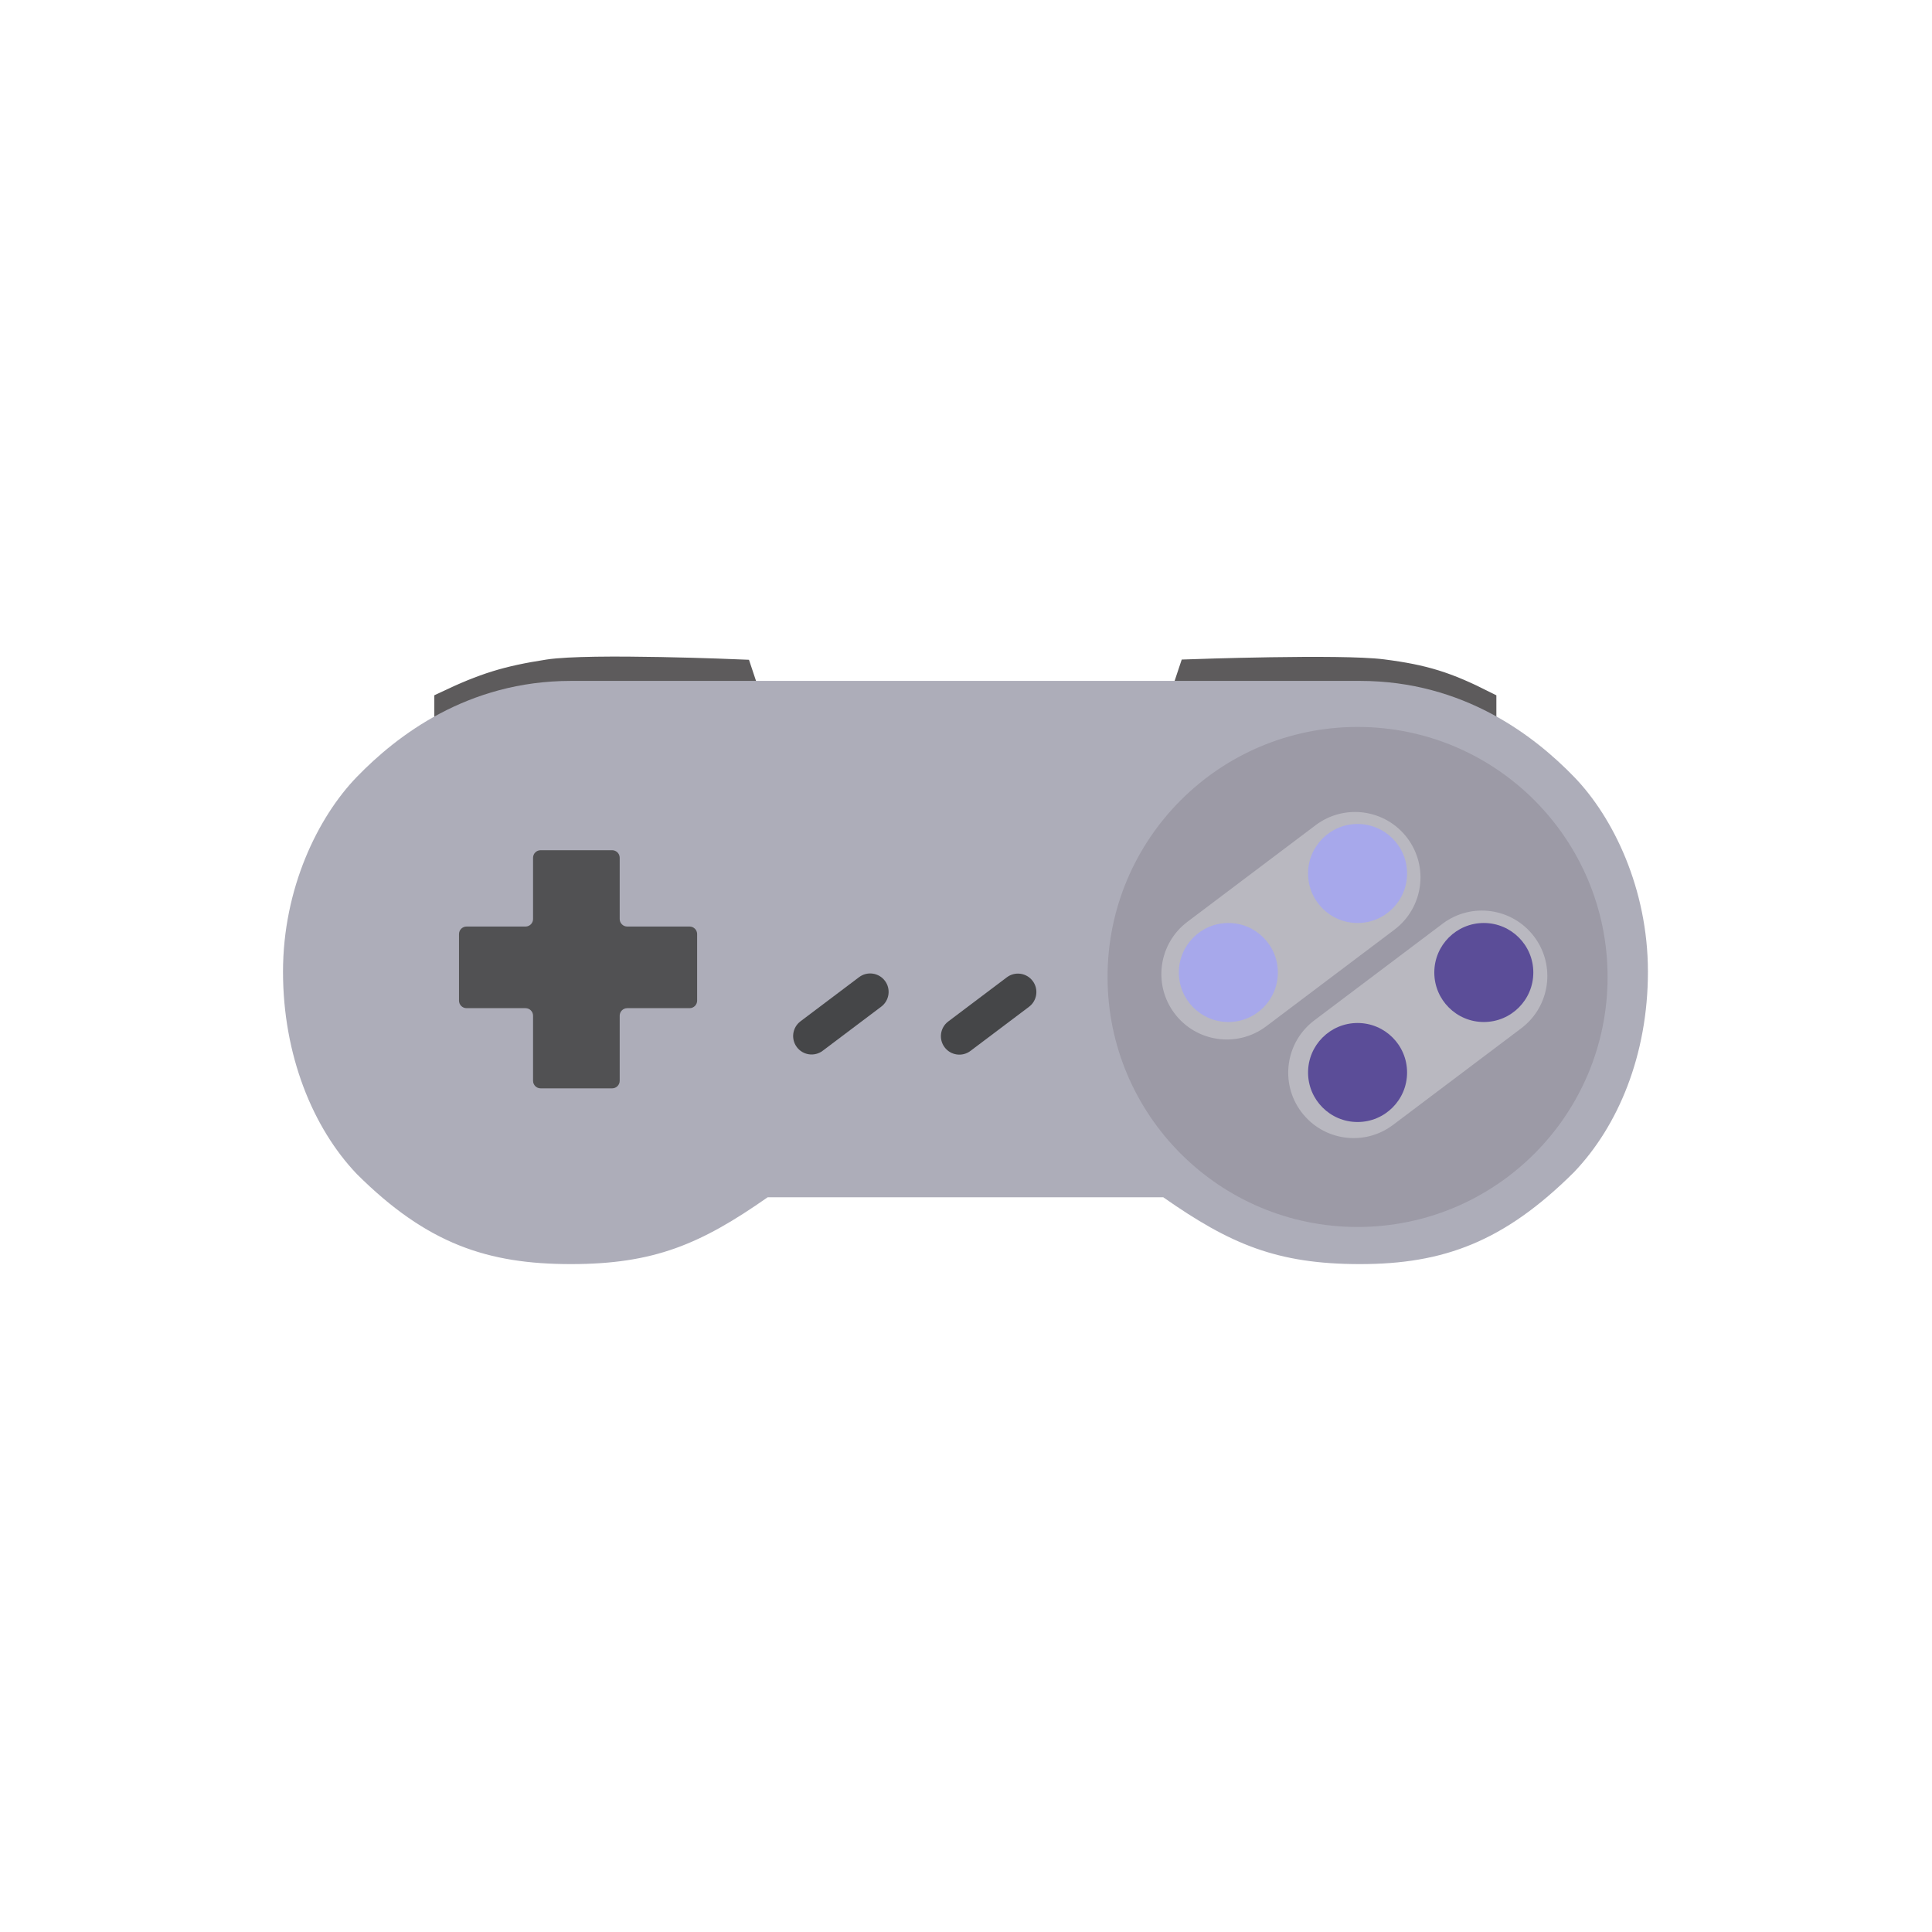
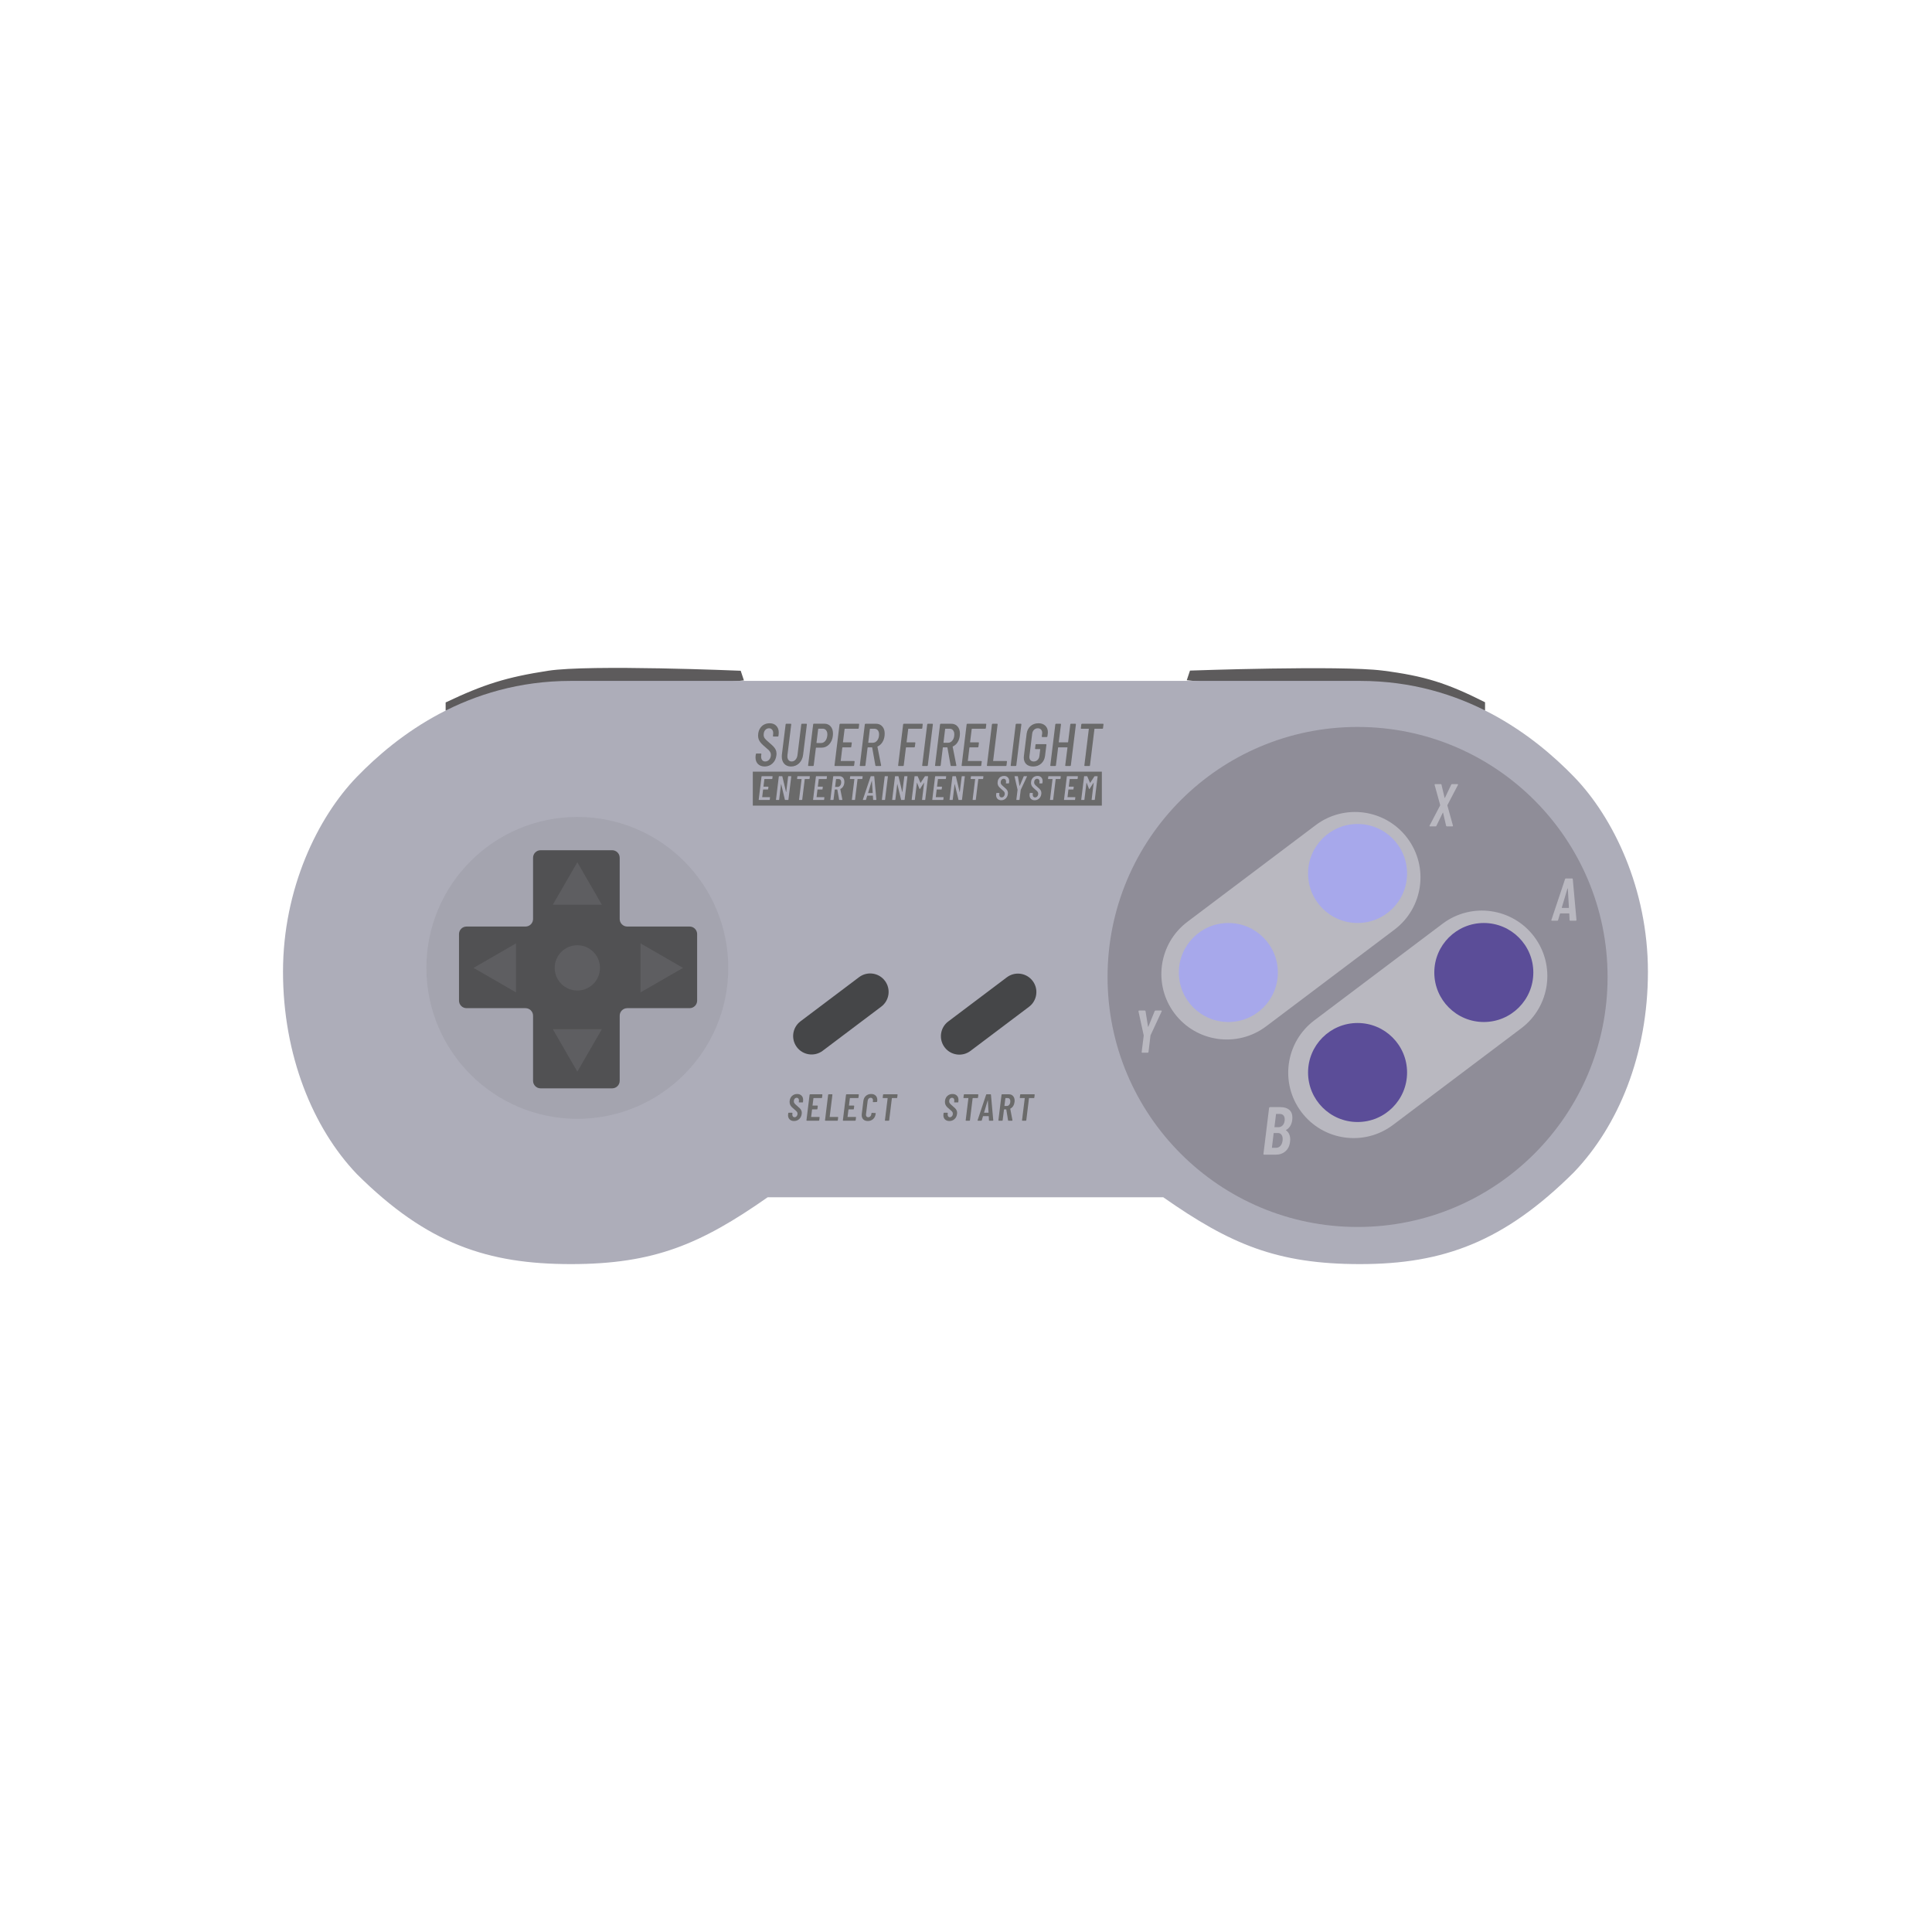
<svg xmlns="http://www.w3.org/2000/svg" width="1024" height="1024" fill="none" viewBox="0 0 1024 1024">
-   <path fill="#5D5B5C" stroke="#5D5B5C" stroke-width="12" d="M236.198 372.307v4.33l158.096-16.007-1.705-5.117s-80.009-3.405-102.074 0c-22.064 3.406-33.95 7.133-54.317 16.794Zm550.909-.09v4.329L629.011 360.54l1.706-5.117s79.788-2.849 102.073 0c22.286 2.849 34.156 6.624 54.317 16.794Z" />
+   <path fill="#5D5B5C" d="M236.198 372.307v4.33l158.096-16.007-1.705-5.117s-80.009-3.405-102.074 0c-22.064 3.406-33.95 7.133-54.317 16.794Zm550.909-.09v4.329L629.011 360.54l1.706-5.117s79.788-2.849 102.073 0c22.286 2.849 34.156 6.624 54.317 16.794Z" />
  <path fill="#ADADB9" d="M406.89 634.576h209.657C652.066 659.431 676.768 670 720.851 670c44.083 0 76.198-11.728 113.357-48.676 23.524-24.565 39.229-62.319 39.229-106.271s-18.348-81.869-39.229-103.386c-20.881-21.517-58.384-50.774-113.357-50.774H302.586c-54.973 0-92.476 29.257-113.357 50.774C168.347 433.184 150 471.101 150 515.053s15.705 82.756 39.229 107.321C226.388 659.321 258.502 670 302.586 670c44.083 0 68.785-10.569 104.304-35.424Z" />
-   <circle cx="719.539" cy="517.808" r="132.512" fill="#9C9AA6" />
+   <circle cx="719.539" cy="517.808" r="132.512" fill="#8F8D98" />
  <rect width="154.472" height="69.361" x="601.66" y="509.444" fill="#B9B8C0" rx="34.68" transform="rotate(-37 601.66 509.444)" />
  <rect width="154.472" height="69.361" x="668.896" y="561.703" fill="#B9B8C0" rx="34.68" transform="rotate(-37 668.896 561.703)" />
  <rect width="58.435" height="19.551" x="494.784" y="547.282" fill="#454648" rx="9.776" transform="rotate(-37 494.784 547.282)" />
  <rect width="58.435" height="19.551" x="416.467" y="547.202" fill="#454648" rx="9.776" transform="rotate(-37 416.467 547.202)" />
  <circle cx="719.539" cy="462.966" r="26.24" fill="#A7A8EB" />
  <circle cx="719.539" cy="568.451" r="26.24" fill="#5B4D98" />
  <circle cx="786.451" cy="515.447" r="26.24" fill="#5B4D98" />
  <circle cx="651.053" cy="515.447" r="26.24" fill="#A7A8EB" />
+   <path fill="#B9B8C0" d="M832.262 488c-.234 0-.352-.117-.352-.352l-.16-3.36c0-.107-.064-.16-.192-.16h-4.512c-.106 0-.181.053-.224.16l-.992 3.36c-.064.235-.213.352-.448.352h-2.816c-.277 0-.373-.139-.288-.416l7.232-21.632c.064-.235.214-.352.448-.352h3.296c.235 0 .352.117.352.352l1.952 21.632v.064c0 .235-.128.352-.384.352h-2.912Zm-4.48-6.944c-.021.107.032.16.16.16h3.424c.128 0 .192-.053.192-.16l-.576-10.112c0-.064-.021-.096-.064-.096-.042 0-.085.032-.128.096l-3.008 10.112Z" />
+   <path fill="#6A6A6A" d="M420.861 594.16c-.973 0-1.746-.28-2.32-.84-.573-.56-.86-1.3-.86-2.22 0-.133.014-.32.04-.56l.06-.52a.308.308 0 0 1 .08-.16.252.252 0 0 1 .18-.08h1.76c.147 0 .22.08.22.24l-.06.4c-.013.067-.02.173-.02.32 0 .44.107.787.32 1.04.214.253.494.38.84.38.44 0 .814-.18 1.12-.54.32-.36.48-.82.48-1.38 0-.4-.126-.747-.38-1.04-.24-.293-.7-.72-1.38-1.28-.533-.44-.966-.827-1.3-1.16a4.776 4.776 0 0 1-.82-1.18c-.213-.453-.32-.973-.32-1.56 0-.107.014-.293.04-.56.134-1.107.567-1.987 1.3-2.64.734-.653 1.627-.98 2.68-.98.974 0 1.74.287 2.3.86.574.56.86 1.32.86 2.28 0 .12-.013.327-.04.62l-.04.48a.34.34 0 0 1-.1.18.291.291 0 0 1-.18.06h-1.74a.217.217 0 0 1-.16-.06c-.04-.053-.053-.113-.04-.18l.06-.52c.014-.08.02-.193.02-.34 0-.427-.106-.76-.32-1-.213-.253-.5-.38-.86-.38-.426 0-.793.173-1.1.52-.293.333-.44.793-.44 1.38 0 .387.12.74.36 1.06.24.307.674.727 1.3 1.26.64.533 1.134.973 1.48 1.32.347.347.614.72.8 1.12.187.387.28.827.28 1.32 0 .12-.013.313-.04.58-.146 1.147-.593 2.06-1.34 2.74-.746.68-1.653 1.02-2.72 1.02Zm14.84-12.4a.34.34 0 0 1-.1.18.216.216 0 0 1-.16.06h-4.2c-.066 0-.1.033-.1.1l-.48 3.78c0 .067.034.1.1.1h2.48a.19.19 0 0 1 .16.08c.04.04.054.093.04.16l-.2 1.54a.245.245 0 0 1-.08.18.291.291 0 0 1-.18.06h-2.48c-.066 0-.1.033-.1.1l-.48 3.8c0 .067.034.1.1.1h4.18a.19.19 0 0 1 .16.08c.04.04.054.093.04.16l-.18 1.52a.34.34 0 0 1-.1.18.216.216 0 0 1-.16.06h-6.3c-.146 0-.22-.08-.22-.24l1.66-13.52a.26.26 0 0 1 .1-.16.252.252 0 0 1 .18-.08h6.3a.19.19 0 0 1 .16.08c.04.04.054.093.04.16l-.18 1.52Zm1.798 12.24c-.147 0-.22-.08-.22-.24l1.66-13.52a.251.251 0 0 1 .1-.16.249.249 0 0 1 .18-.08h1.78c.066 0 .12.027.16.08.04.04.053.093.04.16l-1.44 11.66c0 .067.033.1.1.1h4.18c.066 0 .12.027.16.08.04.04.053.093.04.16l-.18 1.52a.353.353 0 0 1-.1.18.217.217 0 0 1-.16.06h-6.3Zm17.506-12.24a.34.34 0 0 1-.1.18.216.216 0 0 1-.16.06h-4.2c-.066 0-.1.033-.1.1l-.48 3.78c0 .067.034.1.1.1h2.48a.19.19 0 0 1 .16.08c.04.04.054.093.04.16l-.2 1.54a.245.245 0 0 1-.08.18.291.291 0 0 1-.18.06h-2.48c-.066 0-.1.033-.1.1l-.48 3.8c0 .067.034.1.1.1h4.18a.19.19 0 0 1 .16.08c.04.04.054.093.04.16l-.18 1.52a.34.34 0 0 1-.1.18.216.216 0 0 1-.16.06h-6.3c-.146 0-.22-.08-.22-.24l1.66-13.52a.26.26 0 0 1 .1-.16.252.252 0 0 1 .18-.08h6.3a.19.19 0 0 1 .16.08c.04.04.054.093.04.16l-.18 1.52Zm4.958 12.4c-1 0-1.794-.28-2.38-.84-.574-.573-.86-1.347-.86-2.32 0-.133.013-.333.04-.6l.84-6.82c.133-1.147.573-2.053 1.32-2.72.76-.68 1.693-1.02 2.8-1.02 1 0 1.793.28 2.38.84.586.56.88 1.327.88 2.3 0 .133-.014.333-.04.6l-.04.24a.249.249 0 0 1-.08.18.252.252 0 0 1-.18.08l-1.8.08c-.16 0-.234-.08-.22-.24l.06-.5c.013-.067.02-.16.02-.28 0-.4-.114-.713-.34-.94-.214-.24-.514-.36-.9-.36-.414 0-.767.147-1.06.44-.28.293-.454.673-.52 1.14l-.88 7.16c-.014.067-.02.16-.02.28 0 .4.106.72.32.96.226.227.526.34.9.34.426 0 .786-.147 1.08-.44.293-.293.473-.673.54-1.14l.06-.5c0-.067.026-.12.08-.16a.249.249 0 0 1 .18-.08l1.78.08c.146 0 .22.08.22.24l-.04.24c-.134 1.133-.58 2.047-1.34 2.74-.76.68-1.694 1.02-2.8 1.02ZM475.529 580a.19.19 0 0 1 .16.08c.04.04.054.093.04.16l-.18 1.52a.34.34 0 0 1-.1.18.216.216 0 0 1-.16.06h-2.46c-.053 0-.093.033-.12.1l-1.42 11.66a.34.34 0 0 1-.1.18.216.216 0 0 1-.16.06h-1.8a.217.217 0 0 1-.16-.06c-.04-.053-.053-.113-.04-.18l1.44-11.66c0-.067-.033-.1-.1-.1h-2.32a.217.217 0 0 1-.16-.06c-.04-.053-.053-.113-.04-.18l.18-1.52a.308.308 0 0 1 .08-.16.252.252 0 0 1 .18-.08h7.24Zm27.663 14.16c-.973 0-1.746-.28-2.32-.84-.573-.56-.86-1.3-.86-2.22 0-.133.014-.32.04-.56l.06-.52a.308.308 0 0 1 .08-.16.252.252 0 0 1 .18-.08h1.76c.147 0 .22.08.22.24l-.06.4c-.013.067-.02.173-.02.32 0 .44.107.787.32 1.04.214.253.494.38.84.38.44 0 .814-.18 1.12-.54.32-.36.48-.82.48-1.38 0-.4-.126-.747-.38-1.04-.24-.293-.7-.72-1.38-1.28-.533-.44-.966-.827-1.3-1.16a4.776 4.776 0 0 1-.82-1.18c-.213-.453-.32-.973-.32-1.56 0-.107.014-.293.04-.56.134-1.107.567-1.987 1.3-2.64.734-.653 1.627-.98 2.68-.98.974 0 1.74.287 2.3.86.574.56.86 1.32.86 2.28 0 .12-.013.327-.04.62l-.04.48a.34.34 0 0 1-.1.18.291.291 0 0 1-.18.06h-1.74a.217.217 0 0 1-.16-.06c-.04-.053-.053-.113-.04-.18l.06-.52c.014-.08.02-.193.02-.34 0-.427-.106-.76-.32-1-.213-.253-.5-.38-.86-.38-.426 0-.793.173-1.1.52-.293.333-.44.793-.44 1.38 0 .387.12.74.36 1.06.24.307.674.727 1.3 1.26.64.533 1.134.973 1.48 1.32.347.347.614.72.8 1.12.187.387.28.827.28 1.32 0 .12-.013.313-.04.58-.146 1.147-.593 2.06-1.34 2.74-.746.68-1.653 1.02-2.72 1.02ZM518.335 580c.066 0 .12.027.16.08.04.04.053.093.04.16l-.18 1.52a.353.353 0 0 1-.1.18.217.217 0 0 1-.16.06h-2.46c-.054 0-.094.033-.12.1l-1.42 11.66a.353.353 0 0 1-.1.18.217.217 0 0 1-.16.06h-1.8a.216.216 0 0 1-.16-.06.214.214 0 0 1-.04-.18l1.44-11.66c0-.067-.034-.1-.1-.1h-2.32a.216.216 0 0 1-.16-.06.214.214 0 0 1-.04-.18l.18-1.52a.3.3 0 0 1 .08-.16.249.249 0 0 1 .18-.08h7.24Zm6.052 14c-.147 0-.22-.073-.22-.22l-.1-2.1c0-.067-.04-.1-.12-.1h-2.82c-.067 0-.114.033-.14.1l-.62 2.1c-.04.147-.134.22-.28.22h-1.76c-.174 0-.234-.087-.18-.26l4.52-13.52c.04-.147.133-.22.28-.22h2.06c.146 0 .22.073.22.22l1.22 13.52v.04c0 .147-.08.22-.24.22h-1.82Zm-2.8-4.34c-.014.067.02.1.1.1h2.14c.08 0 .12-.033.12-.1l-.36-6.32c0-.04-.014-.06-.04-.06-.027 0-.054.02-.08.06l-1.88 6.32Zm12.947 4.34c-.134 0-.214-.067-.24-.2l-.94-5.74c0-.013-.007-.027-.02-.04-.014-.027-.034-.04-.06-.04h-1.04c-.067 0-.1.033-.1.1l-.7 5.68a.353.353 0 0 1-.1.18.217.217 0 0 1-.16.06h-1.78c-.147 0-.22-.08-.22-.24l1.66-13.52a.251.251 0 0 1 .1-.16.249.249 0 0 1 .18-.08h3.64c.933 0 1.666.313 2.2.94.546.613.82 1.433.82 2.46 0 .133-.014.36-.04.68-.107.827-.354 1.54-.74 2.14a3.855 3.855 0 0 1-1.46 1.36c-.054.013-.08.053-.08.12l1.16 6.02v.08c0 .133-.074.2-.22.2h-1.86Zm-1.56-12c-.067 0-.1.033-.1.1l-.5 3.98c0 .067.026.1.08.1h1.2c.52 0 .953-.227 1.3-.68.36-.467.54-1.08.54-1.84 0-.52-.12-.927-.36-1.22-.24-.293-.567-.44-.98-.44h-1.18Zm15.225-2c.066 0 .12.027.16.08.04.04.053.093.04.16l-.18 1.52a.353.353 0 0 1-.1.18.217.217 0 0 1-.16.06h-2.46c-.054 0-.094.033-.12.1l-1.42 11.66a.353.353 0 0 1-.1.18.217.217 0 0 1-.16.06h-1.8a.216.216 0 0 1-.16-.06.214.214 0 0 1-.04-.18l1.44-11.66c0-.067-.034-.1-.1-.1h-2.32a.216.216 0 0 1-.16-.06c-.04-.053-.054-.113-.04-.18l.18-1.52a.3.3 0 0 1 .08-.16.249.249 0 0 1 .18-.08h7.24Z" />
+   <path fill="#B9B8C0" d="M605.43 557.968a.347.347 0 0 1-.256-.096.347.347 0 0 1-.064-.288l1.088-8.736-.032-.192-2.752-12.608v-.096c0-.107.032-.192.096-.256a.347.347 0 0 1 .256-.096h2.976c.235 0 .374.107.416.32l1.312 8.224c0 .064.022.096.064.096.064 0 .107-.032.128-.096l3.328-8.224c.107-.213.267-.32.48-.32h2.976c.128 0 .214.043.256.128.064.064.064.171 0 .32l-5.856 12.608-.064.192-1.056 8.736a.548.548 0 0 1-.16.288.345.345 0 0 1-.256.096h-2.88ZM757.952 438c-.128 0-.214-.043-.256-.128-.043-.085-.032-.192.032-.32l5.568-10.656a.215.215 0 0 0 .032-.192l-2.944-10.656-.032-.128c0-.213.117-.32.352-.32h2.944c.234 0 .362.107.384.32l1.632 6.944c0 .064.021.096.064.096.064 0 .106-.032.128-.096l3.296-6.944c.106-.213.256-.32.448-.32h2.912c.149 0 .234.043.256.128.042.085.032.192-.032.32l-5.568 10.656-.032.192 2.944 10.656.032.128c0 .213-.118.32-.352.32h-2.88c-.214 0-.352-.107-.416-.32l-1.6-6.912c0-.064-.022-.096-.064-.096-.043 0-.075.032-.096.096l-3.36 6.912c-.064.213-.214.32-.448.32h-2.944Zm-74.184 167.016c-.24 2.232-1.056 3.96-2.448 5.184-1.392 1.2-3.108 1.8-5.148 1.8h-6.12c-.264 0-.396-.144-.396-.432l2.988-24.336a.46.46 0 0 1 .18-.288.448.448 0 0 1 .324-.144h5.508c1.992 0 3.54.468 4.644 1.404 1.128.936 1.692 2.328 1.692 4.176 0 .264-.024.66-.072 1.188-.312 2.472-1.38 4.236-3.204 5.292-.144.072-.18.144-.108.216 1.488 1.104 2.232 2.712 2.232 4.824 0 .216-.024.588-.072 1.116Zm-7.272-14.616c-.12 0-.18.06-.18.18l-.828 6.696c-.048.12 0 .18.144.18h1.764c.96 0 1.74-.3 2.34-.9.624-.6 1.008-1.452 1.152-2.556.024-.168.036-.408.036-.72 0-.912-.228-1.62-.684-2.124-.456-.504-1.116-.756-1.98-.756h-1.764Zm-.18 17.964c.936 0 1.704-.336 2.304-1.008.624-.672 1.02-1.62 1.188-2.844a7.16 7.16 0 0 0 .036-.828c0-.984-.228-1.752-.684-2.304-.432-.576-1.056-.864-1.872-.864h-2.016c-.144 0-.216.06-.216.18l-.9 7.488c-.048.12 0 .18.144.18h2.016Z" />
+   <circle cx="306" cy="513" r="80" fill="#A4A4AF" />
  <path fill="#515153" d="M278.533 491.084h-31.25a4 4 0 0 0-4 4v35.266a4 4 0 0 0 4 4h31.25a4 4 0 0 1 4 4v34.498a4 4 0 0 0 4 4h37.919a4 4 0 0 0 4-4V538.35a4 4 0 0 1 4-4h33.046a4 4 0 0 0 4-4v-35.266a4 4 0 0 0-4-4h-33.046a4 4 0 0 1-4-4v-32.45a4 4 0 0 0-4-4h-37.919a4 4 0 0 0-4 4v32.45a4 4 0 0 1-4 4Z" />
+   <path fill="#5E5E61" d="m306 568-12.99-22.5h25.98L306 568Zm-55-55 22.5-12.99v25.98L251 513Zm55-56 12.99 22.5h-25.98L306 457Zm56 56-22.5 12.99v-25.98L362 513Z" />
+   <circle cx="306" cy="513" r="12" fill="#5E5E61" />
+   <path fill="#6A6A6A" d="M399 409h185v18H399z" />
+   <path fill="#ADADB9" d="M409.351 412.714c-.024.12-.09.18-.198.18h-3.942a.138.138 0 0 0-.054.018c-.012.012-.018.03-.018.054l-.486 3.906c0 .048.024.072.072.072h2.412c.12 0 .168.06.144.18l-.144 1.134c0 .048-.018.09-.054.126a.173.173 0 0 1-.126.054h-2.412c-.036 0-.066.024-.09.072l-.468 3.924c-.012.012-.012.03 0 .054.012.012.03.018.054.018h3.924c.108 0 .162.06.162.18l-.144 1.134c-.024.12-.09.18-.198.18h-5.508a.173.173 0 0 1-.126-.054.151.151 0 0 1-.018-.126l1.494-12.24a.267.267 0 0 1 .072-.126.173.173 0 0 1 .126-.054h5.508c.12 0 .168.06.144.18l-.126 1.134Zm8.369-1.134c.024-.12.09-.18.198-.18h1.314c.048 0 .084.018.108.054a.125.125 0 0 1 .036.126l-1.494 12.24c-.024.12-.09.18-.198.18h-1.512c-.096 0-.15-.048-.162-.144l-1.962-8.226c-.012-.024-.03-.03-.054-.018-.024 0-.036.012-.036.036l-.99 8.172c-.024.12-.09.18-.198.18h-1.332a.173.173 0 0 1-.126-.054.151.151 0 0 1-.018-.126l1.494-12.24a.267.267 0 0 1 .072-.126.173.173 0 0 1 .126-.054h1.494c.084 0 .144.048.18.144l1.962 8.226c.012.036.03.054.054.054.024-.012.036-.036.036-.072l1.008-8.172Zm11.364-.18c.048 0 .084.018.108.054a.125.125 0 0 1 .036.126l-.144 1.134c0 .048-.018.09-.054.126a.195.195 0 0 1-.144.054H426.6c-.048 0-.072.024-.072.072l-1.332 10.854c-.024.12-.09.18-.198.18h-1.332c-.12 0-.168-.06-.144-.18l1.332-10.854c0-.048-.024-.072-.072-.072h-2.16c-.12 0-.168-.06-.144-.18l.126-1.134a.267.267 0 0 1 .072-.126.173.173 0 0 1 .126-.054h6.282Zm9.086 1.314c-.024.12-.09.18-.198.18h-3.942a.138.138 0 0 0-.054.018c-.012.012-.018.03-.018.054l-.486 3.906c0 .048.024.072.072.072h2.412c.12 0 .168.06.144.18l-.144 1.134c0 .048-.018.09-.054.126a.173.173 0 0 1-.126.054h-2.412c-.036 0-.066.024-.09.072l-.468 3.924c-.012.012-.012.03 0 .054.012.012.03.018.054.018h3.924c.108 0 .162.06.162.18l-.144 1.134c-.024.12-.09.18-.198.18h-5.508a.173.173 0 0 1-.126-.054.151.151 0 0 1-.018-.126l1.494-12.24a.267.267 0 0 1 .072-.126.173.173 0 0 1 .126-.054h5.508c.12 0 .168.06.144.18l-.126 1.134ZM444.937 424a.194.194 0 0 1-.108-.036.175.175 0 0 1-.072-.108l-.954-5.364c-.012-.036-.03-.054-.054-.054h-1.224c-.036 0-.066.024-.09.072l-.648 5.31c-.024.12-.09.18-.198.18h-1.332a.173.173 0 0 1-.126-.054.151.151 0 0 1-.018-.126l1.494-12.24a.267.267 0 0 1 .072-.126.173.173 0 0 1 .126-.054h3.132c.792 0 1.422.27 1.89.81.468.528.702 1.236.702 2.124 0 .276-.012.492-.036.648-.084.756-.312 1.416-.684 1.98-.372.564-.834.966-1.386 1.206-.048.036-.066.072-.054.108l1.098 5.526v.036c0 .108-.054.162-.162.162h-1.368Zm-1.746-11.106a.138.138 0 0 0-.054.018c-.012.012-.018.03-.018.054l-.486 4.032c-.012.012-.012.03 0 .054.012.012.03.018.054.018h1.296c.528 0 .972-.234 1.332-.702.36-.468.54-1.068.54-1.8 0-.516-.126-.924-.378-1.224-.24-.3-.57-.45-.99-.45h-1.296Zm13.885-1.494c.048 0 .084.018.108.054a.125.125 0 0 1 .036.126l-.144 1.134c0 .048-.018.09-.054.126a.195.195 0 0 1-.144.054h-2.286c-.048 0-.072.024-.072.072l-1.332 10.854c-.024.12-.09.18-.198.18h-1.332c-.12 0-.168-.06-.144-.18l1.332-10.854c0-.048-.024-.072-.072-.072h-2.16c-.12 0-.168-.06-.144-.18l.126-1.134a.267.267 0 0 1 .072-.126.173.173 0 0 1 .126-.054h6.282Zm5.883 12.6c-.12 0-.18-.054-.18-.162l-.126-2.07c0-.024-.012-.042-.036-.054-.012-.012-.03-.018-.054-.018h-2.844a.16.16 0 0 0-.072.018c-.012.012-.018.03-.018.054l-.63 2.07c-.012.108-.078.162-.198.162h-1.332c-.06 0-.102-.018-.126-.054-.024-.036-.024-.084 0-.144l4.104-12.24c.024-.108.09-.162.198-.162h1.566c.108 0 .162.054.162.162l1.116 12.24c0 .132-.06.198-.18.198h-1.35Zm-2.844-3.744c-.012.012-.012.03 0 .054.012.012.024.018.036.018h2.322c.024 0 .048-.024.072-.072l-.414-6.39c0-.024-.012-.036-.036-.036-.012 0-.024.012-.036.036l-1.944 6.39Zm7.449 3.744a.173.173 0 0 1-.126-.054.151.151 0 0 1-.018-.126l1.494-12.24a.267.267 0 0 1 .072-.126.173.173 0 0 1 .126-.054h1.332c.108 0 .162.06.162.18l-1.512 12.24c-.024.12-.09.18-.198.18h-1.332Zm11.734-12.42c.024-.12.09-.18.198-.18h1.314c.048 0 .084.018.108.054a.125.125 0 0 1 .036.126l-1.494 12.24c-.024.12-.09.18-.198.18h-1.512c-.096 0-.15-.048-.162-.144l-1.962-8.226c-.012-.024-.03-.03-.054-.018-.024 0-.036.012-.036.036l-.99 8.172c-.024.12-.09.18-.198.18h-1.332a.173.173 0 0 1-.126-.054.151.151 0 0 1-.018-.126l1.494-12.24a.267.267 0 0 1 .072-.126.173.173 0 0 1 .126-.054h1.494c.084 0 .144.048.18.144l1.962 8.226c.012.036.03.054.054.054.024-.012.036-.036.036-.072l1.008-8.172Zm10.878-.054a.276.276 0 0 1 .234-.126h1.332c.12 0 .168.06.144.18l-1.494 12.24c-.024.12-.09.18-.198.18h-1.332c-.12 0-.168-.06-.144-.18l1.08-8.928c.012-.036.006-.054-.018-.054-.012 0-.03.012-.054.036l-2.07 3.222c-.048.084-.108.126-.18.126-.06 0-.108-.042-.144-.126l-1.26-3.204c-.024-.024-.048-.036-.072-.036-.012 0-.018.018-.018.054l-1.098 8.91c-.024.12-.09.18-.198.18h-1.332a.173.173 0 0 1-.126-.054.151.151 0 0 1-.018-.126l1.512-12.24c0-.048.018-.09.054-.126a.173.173 0 0 1 .126-.054h1.332c.096 0 .162.042.198.126l1.422 3.384c0 .012.012.018.036.018a.16.16 0 0 0 .072-.018l2.214-3.384Zm11.171 1.188c-.024.12-.09.18-.198.18h-3.942a.138.138 0 0 0-.054.018c-.012.012-.018.03-.018.054l-.486 3.906c0 .048.024.072.072.072h2.412c.12 0 .168.06.144.18l-.144 1.134c0 .048-.018.09-.054.126a.173.173 0 0 1-.126.054h-2.412c-.036 0-.066.024-.09.072l-.468 3.924c-.012.012-.012.03 0 .054.012.012.03.018.054.018h3.924c.108 0 .162.06.162.18l-.144 1.134c-.024.12-.09.18-.198.18h-5.508a.173.173 0 0 1-.126-.054.151.151 0 0 1-.018-.126l1.494-12.24a.267.267 0 0 1 .072-.126.173.173 0 0 1 .126-.054h5.508c.12 0 .168.06.144.18l-.126 1.134Zm8.369-1.134c.024-.12.09-.18.198-.18h1.314c.048 0 .084.018.108.054a.125.125 0 0 1 .036.126l-1.494 12.24c-.024.12-.09.18-.198.18h-1.512c-.096 0-.15-.048-.162-.144l-1.962-8.226c-.012-.024-.03-.03-.054-.018-.024 0-.036.012-.036.036l-.99 8.172c-.024.12-.09.18-.198.18h-1.332a.173.173 0 0 1-.126-.054.151.151 0 0 1-.018-.126l1.494-12.24a.267.267 0 0 1 .072-.126.173.173 0 0 1 .126-.054h1.494c.084 0 .144.048.18.144l1.962 8.226c.012.036.03.054.054.054.024-.012.036-.036.036-.072l1.008-8.172Zm11.364-.18c.048 0 .084.018.108.054a.125.125 0 0 1 .036.126l-.144 1.134c0 .048-.018.09-.054.126a.195.195 0 0 1-.144.054h-2.286c-.048 0-.072.024-.072.072l-1.332 10.854c-.024.12-.09.18-.198.18h-1.332c-.12 0-.168-.06-.144-.18l1.332-10.854c0-.048-.024-.072-.072-.072h-2.16c-.12 0-.168-.06-.144-.18l.126-1.134a.267.267 0 0 1 .072-.126.173.173 0 0 1 .126-.054h6.282Zm9.597 12.744c-.828 0-1.488-.246-1.98-.738s-.738-1.152-.738-1.98c0-.096.012-.264.036-.504l.072-.468c0-.048.018-.09.054-.126a.195.195 0 0 1 .144-.054h1.278c.06 0 .102.018.126.054a.125.125 0 0 1 .036.126l-.054.378a2.14 2.14 0 0 0-.018.324c0 .468.108.834.324 1.098.228.264.528.396.9.396.468 0 .864-.186 1.188-.558.336-.384.504-.864.504-1.44 0-.288-.066-.546-.198-.774a2.296 2.296 0 0 0-.486-.648 14.286 14.286 0 0 0-.99-.864c-.492-.42-.876-.774-1.152-1.062a4.085 4.085 0 0 1-.702-1.008 3.056 3.056 0 0 1-.288-1.35c0-.744.15-1.392.45-1.944.3-.564.708-.996 1.224-1.296.528-.3 1.116-.45 1.764-.45.84 0 1.5.252 1.98.756.492.492.738 1.164.738 2.016 0 .108-.012.294-.036.558l-.054.45c-.024.12-.09.18-.198.18h-1.296a.173.173 0 0 1-.126-.054.151.151 0 0 1-.018-.126l.054-.486c.012-.084.018-.204.018-.36 0-.444-.114-.792-.342-1.044-.216-.264-.516-.396-.9-.396-.456 0-.84.18-1.152.54-.3.348-.45.828-.45 1.44 0 .384.108.726.324 1.026.228.3.642.702 1.242 1.206.576.48 1.014.876 1.314 1.188.3.3.534.63.702.99a2.7 2.7 0 0 1 .252 1.188c0 .084-.012.246-.036.486-.12 1.008-.51 1.818-1.17 2.43-.648.6-1.428.9-2.34.9Zm8.164-.162c-.12 0-.168-.06-.144-.18l.63-5.148c0-.012-.006-.024-.018-.036 0-.024.006-.042.018-.054l-1.584-6.966v-.036c0-.108.054-.162.162-.162h1.404c.096 0 .162.048.198.144l.864 4.968c.012.024.03.036.054.036s.042-.012.054-.036l2.088-4.968c.06-.096.138-.144.234-.144h1.404c.06 0 .096.018.108.054.024.036.024.084 0 .144l-3.276 6.966a.122.122 0 0 0-.036.09l-.63 5.148c-.024.12-.09.18-.198.18h-1.332Zm9.56.162c-.828 0-1.488-.246-1.98-.738s-.738-1.152-.738-1.98c0-.096.012-.264.036-.504l.072-.468c0-.048.018-.09.054-.126a.195.195 0 0 1 .144-.054h1.278c.06 0 .102.018.126.054.036.036.048.078.036.126l-.054.378a2.14 2.14 0 0 0-.018.324c0 .468.108.834.324 1.098.228.264.528.396.9.396.468 0 .864-.186 1.188-.558.336-.384.504-.864.504-1.44 0-.288-.066-.546-.198-.774a2.296 2.296 0 0 0-.486-.648 14.286 14.286 0 0 0-.99-.864c-.492-.42-.876-.774-1.152-1.062a4.085 4.085 0 0 1-.702-1.008 3.056 3.056 0 0 1-.288-1.35c0-.744.15-1.392.45-1.944.3-.564.708-.996 1.224-1.296.528-.3 1.116-.45 1.764-.45.84 0 1.5.252 1.98.756.492.492.738 1.164.738 2.016 0 .108-.012.294-.036.558l-.054.45c-.024.12-.09.18-.198.18h-1.296a.173.173 0 0 1-.126-.054.151.151 0 0 1-.018-.126l.054-.486c.012-.084.018-.204.018-.36 0-.444-.114-.792-.342-1.044-.216-.264-.516-.396-.9-.396-.456 0-.84.18-1.152.54-.3.348-.45.828-.45 1.44 0 .384.108.726.324 1.026.228.3.642.702 1.242 1.206.576.48 1.014.876 1.314 1.188.3.3.534.63.702.99a2.7 2.7 0 0 1 .252 1.188c0 .084-.012.246-.036.486-.12 1.008-.51 1.818-1.17 2.43-.648.6-1.428.9-2.34.9Zm13.686-12.744c.048 0 .084.018.108.054.036.036.048.078.036.126l-.144 1.134c0 .048-.018.09-.054.126a.195.195 0 0 1-.144.054h-2.286c-.048 0-.072.024-.072.072l-1.332 10.854c-.024.12-.09.18-.198.18h-1.332c-.12 0-.168-.06-.144-.18l1.332-10.854c0-.048-.024-.072-.072-.072h-2.16c-.12 0-.168-.06-.144-.18l.126-1.134a.267.267 0 0 1 .072-.126.173.173 0 0 1 .126-.054h6.282Zm9.086 1.314c-.024.12-.09.18-.198.18h-3.942a.138.138 0 0 0-.054.018c-.012.012-.018.03-.018.054l-.486 3.906c0 .048.024.072.072.072h2.412c.12 0 .168.06.144.18l-.144 1.134c0 .048-.018.09-.054.126a.173.173 0 0 1-.126.054h-2.412c-.036 0-.066.024-.09.072l-.468 3.924c-.012.012-.012.03 0 .054.012.012.03.018.054.018h3.924c.108 0 .162.06.162.18l-.144 1.134c-.024.12-.09.18-.198.18h-5.508a.173.173 0 0 1-.126-.054.151.151 0 0 1-.018-.126l1.494-12.24a.267.267 0 0 1 .072-.126.173.173 0 0 1 .126-.054h5.508c.12 0 .168.06.144.18l-.126 1.134Zm8.873-1.188a.276.276 0 0 1 .234-.126h1.332c.12 0 .168.06.144.18l-1.494 12.24c-.024.12-.09.18-.198.18h-1.332c-.12 0-.168-.06-.144-.18l1.08-8.928c.012-.036.006-.054-.018-.054-.012 0-.03.012-.054.036l-2.07 3.222c-.048.084-.108.126-.18.126-.06 0-.108-.042-.144-.126l-1.26-3.204c-.024-.024-.048-.036-.072-.036-.012 0-.018.018-.018.054l-1.098 8.91c-.024.12-.09.18-.198.18h-1.332a.173.173 0 0 1-.126-.054.151.151 0 0 1-.018-.126l1.512-12.24c0-.048.018-.09.054-.126a.173.173 0 0 1 .126-.054h1.332c.096 0 .162.042.198.126l1.422 3.384c0 .012.012.018.036.018a.16.16 0 0 0 .072-.018l2.214-3.384Z" />
+   <path fill="#6A6A6A" d="M405.265 406.256c-1.472 0-2.645-.437-3.52-1.312-.874-.875-1.312-2.048-1.312-3.52 0-.171.022-.469.064-.896l.128-.832c0-.085.032-.16.096-.224a.347.347 0 0 1 .256-.096h2.272c.107 0 .182.032.224.096a.221.221 0 0 1 .064.224l-.096.672a3.85 3.85 0 0 0-.032.576c0 .832.192 1.483.576 1.952.406.469.939.704 1.6.704.832 0 1.536-.331 2.112-.992.598-.683.896-1.536.896-2.56 0-.512-.117-.971-.352-1.376a4.06 4.06 0 0 0-.864-1.152c-.362-.363-.949-.875-1.76-1.536-.874-.747-1.557-1.376-2.048-1.888a7.291 7.291 0 0 1-1.248-1.792c-.341-.704-.512-1.504-.512-2.4 0-1.323.267-2.475.8-3.456.534-1.003 1.259-1.771 2.176-2.304.939-.533 1.984-.8 3.136-.8 1.494 0 2.667.448 3.52 1.344.875.875 1.312 2.069 1.312 3.584 0 .192-.021.523-.064.992l-.096.8c-.042.213-.16.32-.352.32h-2.304a.308.308 0 0 1-.224-.096.273.273 0 0 1-.032-.224l.096-.864c.022-.149.032-.363.032-.64 0-.789-.202-1.408-.608-1.856-.384-.469-.917-.704-1.6-.704-.81 0-1.493.32-2.048.96-.533.619-.8 1.472-.8 2.56 0 .683.192 1.291.576 1.824.406.533 1.142 1.248 2.208 2.144 1.024.853 1.803 1.557 2.336 2.112.534.533.95 1.12 1.248 1.76.299.619.448 1.323.448 2.112 0 .149-.021.437-.064.864-.213 1.792-.906 3.232-2.08 4.32-1.152 1.067-2.538 1.6-4.16 1.6Zm13.986 0c-1.514 0-2.709-.48-3.584-1.44-.874-.96-1.312-2.24-1.312-3.84 0-.235.022-.587.064-1.056l1.984-16c0-.085.032-.16.096-.224a.347.347 0 0 1 .256-.096h2.336c.192 0 .288.107.288.32l-2.016 16.32a4.897 4.897 0 0 0-.032.64c0 .832.203 1.493.608 1.984.406.491.96.736 1.664.736.79 0 1.462-.309 2.016-.928.576-.619.928-1.429 1.056-2.432l2.016-16.32c0-.085.032-.16.096-.224a.347.347 0 0 1 .256-.096h2.336c.192 0 .288.107.288.32l-1.984 16c-.213 1.899-.917 3.435-2.112 4.608-1.173 1.152-2.613 1.728-4.32 1.728Zm17.637-22.688c1.408 0 2.528.48 3.36 1.44.832.939 1.248 2.208 1.248 3.808 0 .512-.021.907-.064 1.184-.213 1.877-.875 3.392-1.984 4.544-1.088 1.152-2.411 1.728-3.968 1.728h-2.912c-.085 0-.128.043-.128.128l-1.152 9.28c-.043.213-.16.32-.352.32h-2.368a.308.308 0 0 1-.224-.096.27.27 0 0 1-.032-.224L431 383.888c0-.085.032-.16.096-.224a.345.345 0 0 1 .256-.096h5.536Zm-1.728 10.24c.853 0 1.579-.331 2.176-.992.597-.683.971-1.6 1.12-2.752.043-.384.064-.651.064-.8 0-.939-.224-1.675-.672-2.208-.427-.555-1.013-.832-1.76-.832h-2.272c-.064 0-.117.043-.16.128l-.896 7.328c0 .085.043.128.128.128h2.272Zm19.985-7.872c-.043.213-.16.32-.352.32h-7.008a.245.245 0 0 0-.096.032c-.022.021-.032.053-.032.096l-.864 6.944c0 .085.042.128.128.128h4.288c.213 0 .298.107.256.32l-.256 2.016c0 .085-.032.16-.096.224a.308.308 0 0 1-.224.096h-4.288c-.064 0-.118.043-.16.128l-.832 6.976c-.022.021-.022.053 0 .096.021.021.053.032.096.032h6.976c.192 0 .288.107.288.32l-.256 2.016c-.043.213-.16.32-.352.32h-9.792a.306.306 0 0 1-.224-.096.266.266 0 0 1-.032-.224l2.656-21.76a.474.474 0 0 1 .128-.224.306.306 0 0 1 .224-.096h9.792c.213 0 .298.107.256.32l-.224 2.016Zm9.15 20.064a.342.342 0 0 1-.192-.064.311.311 0 0 1-.128-.192l-1.696-9.536c-.021-.064-.053-.096-.096-.096h-2.176c-.064 0-.117.043-.16.128l-1.152 9.44c-.043.213-.16.32-.352.32h-2.368a.308.308 0 0 1-.224-.096.27.27 0 0 1-.032-.224l2.656-21.76a.474.474 0 0 1 .128-.224.308.308 0 0 1 .224-.096h5.568c1.408 0 2.528.48 3.36 1.44.832.939 1.248 2.197 1.248 3.776 0 .491-.021.875-.064 1.152-.149 1.344-.555 2.517-1.216 3.52-.661 1.003-1.483 1.717-2.464 2.144-.085.064-.117.128-.096.192l1.952 9.824v.064c0 .192-.096.288-.288.288h-2.432Zm-3.104-19.744a.255.255 0 0 0-.096.032c-.021.021-.032.053-.032.096l-.864 7.168c-.021.021-.021.053 0 .096.021.021.053.032.096.032h2.304c.939 0 1.728-.416 2.368-1.248.64-.832.96-1.899.96-3.2 0-.917-.224-1.643-.672-2.176-.427-.533-1.013-.8-1.76-.8h-2.304Zm27.641-.32c-.043.213-.16.32-.352.32h-6.976a.245.245 0 0 0-.096.032c-.022.021-.032.053-.032.096l-.864 6.944c0 .085.042.128.128.128h4.256c.213 0 .298.107.256.32l-.256 2.016c0 .085-.032.16-.096.224a.308.308 0 0 1-.224.096h-4.256c-.064 0-.118.043-.16.128l-1.152 9.44c-.043.213-.16.32-.352.32h-2.368a.306.306 0 0 1-.224-.096.266.266 0 0 1-.032-.224l2.656-21.76a.474.474 0 0 1 .128-.224.306.306 0 0 1 .224-.096h9.76c.213 0 .298.107.256.32l-.224 2.016Zm.206 20.064a.306.306 0 0 1-.224-.096.266.266 0 0 1-.032-.224l2.656-21.76a.474.474 0 0 1 .128-.224.306.306 0 0 1 .224-.096h2.368c.192 0 .288.107.288.32l-2.688 21.76c-.043.213-.16.32-.352.32h-2.368Zm15.132 0a.342.342 0 0 1-.192-.064.311.311 0 0 1-.128-.192l-1.696-9.536c-.021-.064-.053-.096-.096-.096h-2.176c-.064 0-.117.043-.16.128l-1.152 9.44c-.043.213-.16.32-.352.32h-2.368a.308.308 0 0 1-.224-.096.27.27 0 0 1-.032-.224l2.656-21.76a.474.474 0 0 1 .128-.224.308.308 0 0 1 .224-.096h5.568c1.408 0 2.528.48 3.36 1.44.832.939 1.248 2.197 1.248 3.776 0 .491-.021.875-.064 1.152-.149 1.344-.555 2.517-1.216 3.52-.661 1.003-1.483 1.717-2.464 2.144-.085.064-.117.128-.096.192l1.952 9.824v.064c0 .192-.096.288-.288.288h-2.432Zm-3.104-19.744a.255.255 0 0 0-.096.032c-.021.021-.032.053-.032.096l-.864 7.168c-.021.021-.021.053 0 .096.021.021.053.032.096.032h2.304c.939 0 1.728-.416 2.368-1.248.64-.832.96-1.899.96-3.2 0-.917-.224-1.643-.672-2.176-.427-.533-1.013-.8-1.76-.8h-2.304Zm21.454-.32c-.043.213-.16.32-.352.32h-7.008a.245.245 0 0 0-.096.032c-.022.021-.032.053-.032.096l-.864 6.944c0 .085.042.128.128.128h4.288c.213 0 .298.107.256.32l-.256 2.016c0 .085-.032.16-.096.224a.308.308 0 0 1-.224.096h-4.288c-.064 0-.118.043-.16.128l-.832 6.976c-.022.021-.022.053 0 .096.021.021.053.032.096.032h6.976c.192 0 .288.107.288.32l-.256 2.016c-.043.213-.16.32-.352.32h-9.792a.306.306 0 0 1-.224-.096.266.266 0 0 1-.032-.224l2.656-21.76a.474.474 0 0 1 .128-.224.306.306 0 0 1 .224-.096h9.792c.213 0 .298.107.256.32l-.224 2.016Zm.83 20.064a.308.308 0 0 1-.224-.096.27.27 0 0 1-.032-.224l2.656-21.76a.474.474 0 0 1 .128-.224.308.308 0 0 1 .224-.096h2.368c.192 0 .288.107.288.32l-2.368 19.296c-.021.021-.021.053 0 .096.021.021.053.032.096.032h6.944c.192 0 .288.107.288.32l-.256 2.016c-.043.213-.16.32-.352.32h-9.76Zm12.594 0a.306.306 0 0 1-.224-.096.266.266 0 0 1-.032-.224l2.656-21.76a.474.474 0 0 1 .128-.224.306.306 0 0 1 .224-.096h2.368c.192 0 .288.107.288.32l-2.688 21.76c-.043.213-.16.32-.352.32h-2.368Zm11.644.256c-1.536 0-2.752-.416-3.648-1.248-.874-.853-1.312-2.005-1.312-3.456 0-.213.022-.512.064-.896l1.44-11.712c.214-1.685.886-3.04 2.016-4.064 1.152-1.024 2.571-1.536 4.256-1.536 1.515 0 2.72.427 3.616 1.28.918.853 1.376 2.016 1.376 3.488 0 .192-.021.48-.064.864l-.192 1.344c0 .085-.032.16-.096.224a.306.306 0 0 1-.224.096h-2.368c-.192 0-.288-.107-.288-.32l.192-1.408c.022-.107.032-.277.032-.512 0-.725-.213-1.301-.64-1.728-.405-.448-.96-.672-1.664-.672-.789 0-1.461.267-2.016.8-.554.533-.885 1.237-.992 2.112l-1.44 11.776a3.296 3.296 0 0 0-.032.512c0 .747.203 1.333.608 1.76.406.427.971.64 1.696.64.79 0 1.462-.267 2.016-.8.555-.533.886-1.237.992-2.112l.416-3.52c0-.085-.032-.128-.096-.128h-2.368c-.213 0-.298-.107-.256-.32l.224-1.984c.043-.213.16-.32.352-.32h5.152c.192 0 .288.107.288.32l-.736 5.92c-.213 1.685-.896 3.04-2.048 4.064-1.152 1.024-2.57 1.536-4.256 1.536Zm19.692-22.336c.042-.213.16-.32.352-.32h2.336c.106 0 .181.032.224.096a.223.223 0 0 1 .064.224l-2.688 21.76c0 .085-.032.16-.096.224a.308.308 0 0 1-.224.096h-2.368c-.192 0-.288-.107-.288-.32l1.184-9.44c0-.085-.043-.128-.128-.128h-4.672c-.064 0-.118.043-.16.128l-1.152 9.44c-.043.213-.16.32-.352.32h-2.368a.306.306 0 0 1-.224-.096.266.266 0 0 1-.032-.224l2.656-21.76a.474.474 0 0 1 .128-.224.306.306 0 0 1 .224-.096h2.368c.192 0 .288.107.288.32l-1.184 9.408c0 .085.042.128.128.128h4.672c.064 0 .117-.043.16-.128l1.152-9.408Zm17.342-.32c.085 0 .149.032.192.096a.223.223 0 0 1 .064.224l-.256 2.016c0 .085-.032.16-.096.224a.347.347 0 0 1-.256.096h-4.064c-.086 0-.128.043-.128.128l-2.368 19.296c-.043.213-.16.32-.352.32h-2.368c-.214 0-.299-.107-.256-.32l2.368-19.296c0-.085-.043-.128-.128-.128h-3.84c-.214 0-.299-.107-.256-.32l.224-2.016a.474.474 0 0 1 .128-.224.306.306 0 0 1 .224-.096h11.168Z" />
</svg>
